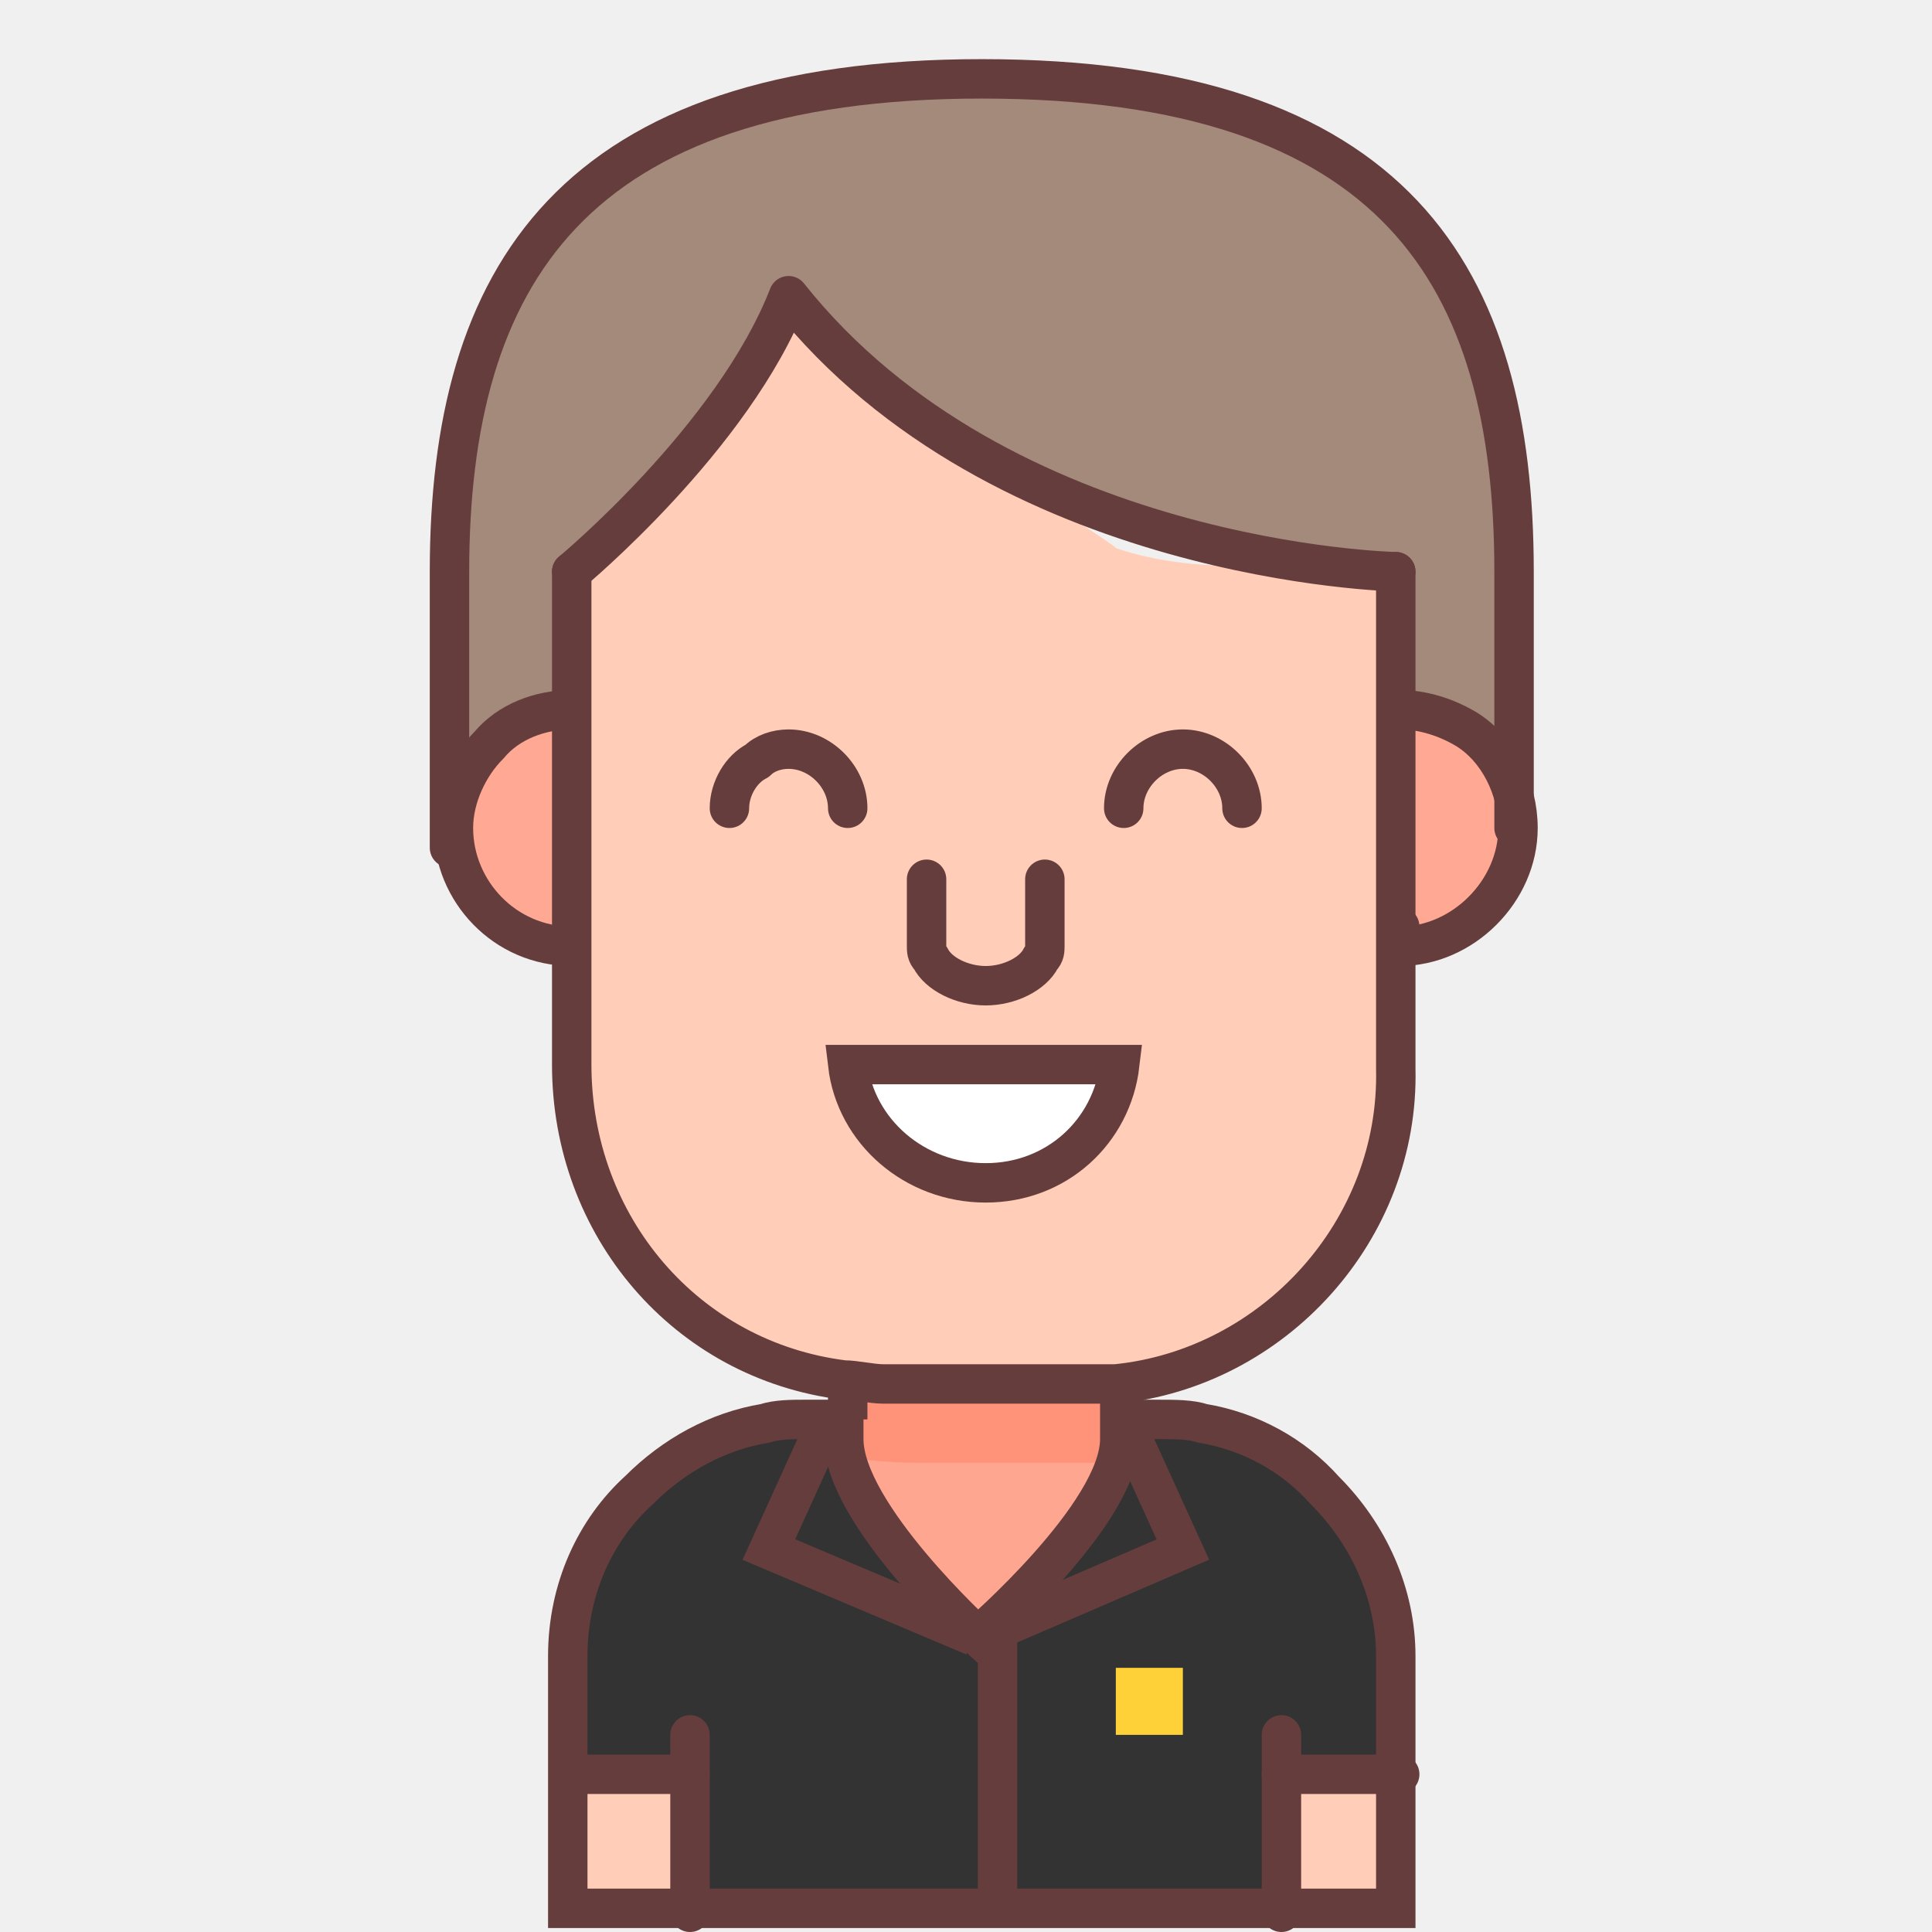
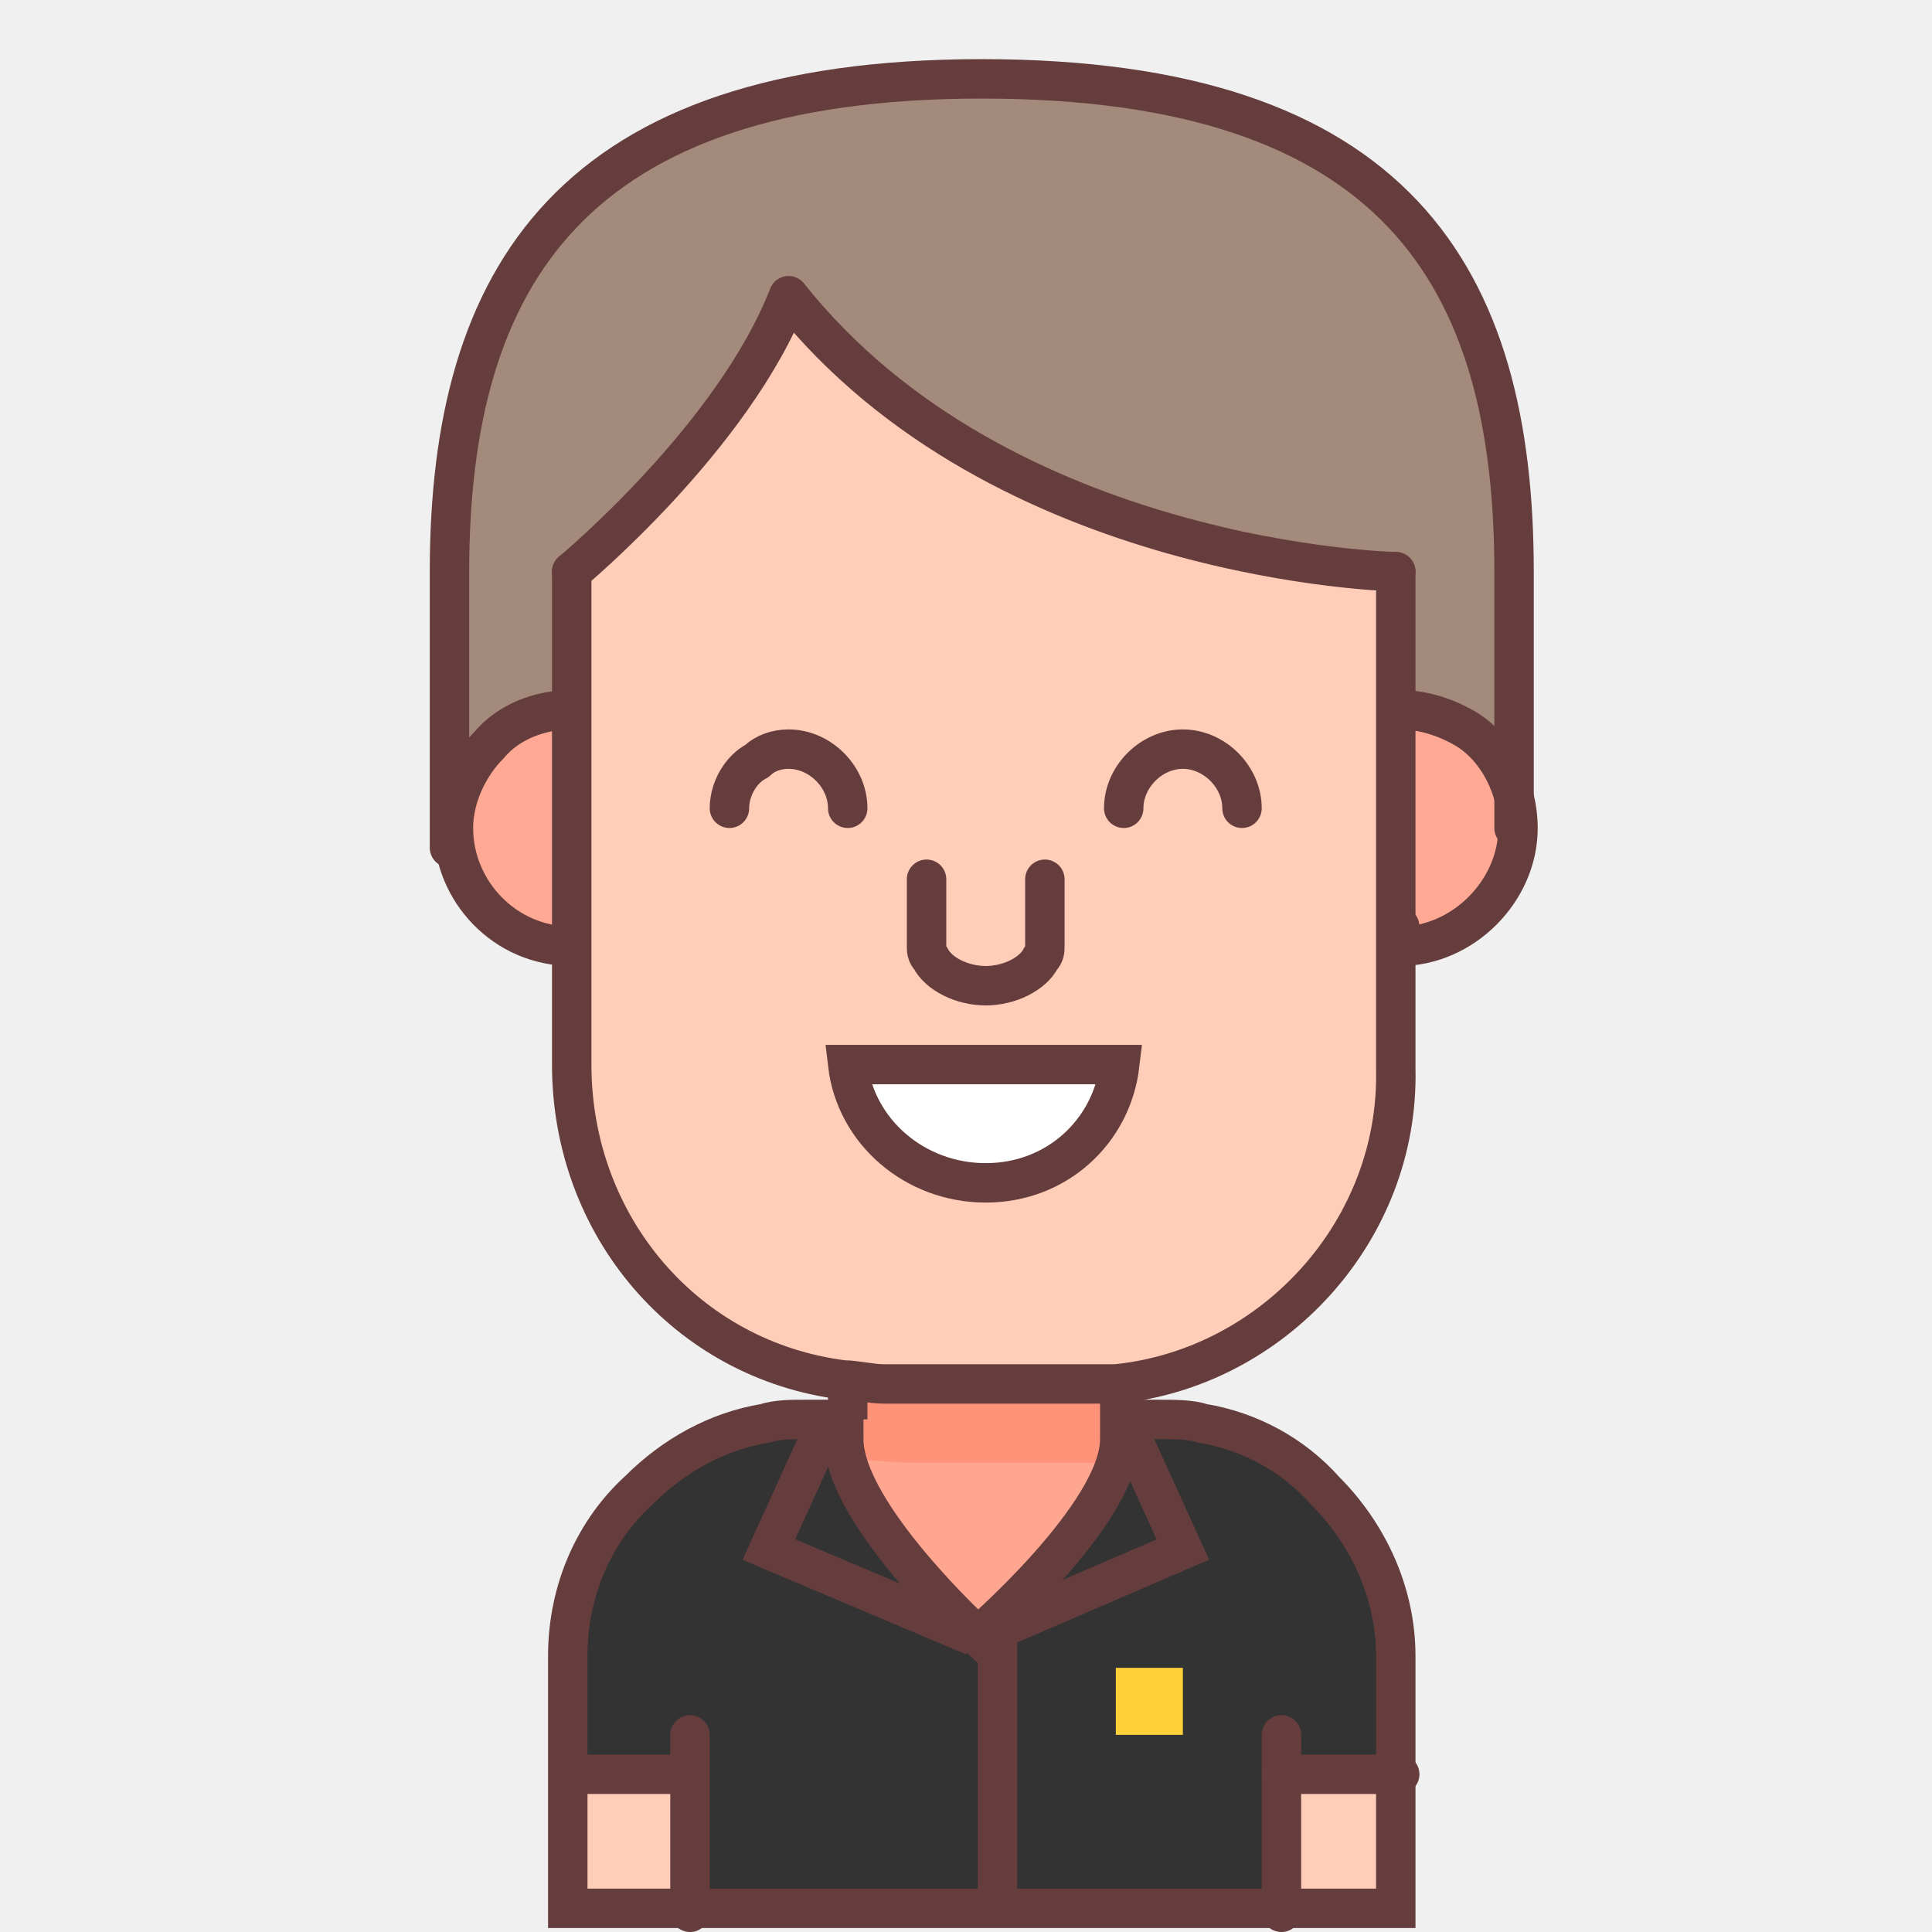
<svg xmlns="http://www.w3.org/2000/svg" version="1.1" id="Layer_1" x="0px" y="0px" viewBox="0 0 49 49" style="enable-background:new 0 0 49 49;" xml:space="preserve">
  <style type="text/css">
	.st0{fill:#A48A7B;}
	.st1{fill:#FFCDB8;}
	.st2{fill:#FFA894;}
	.st3{fill:#333333;}
	.st4{fill:#FFA691;}
	.st5{fill:#FF9379;}
	.st6{fill:#FFFFFF;}
	.st7{fill:none;stroke:#663D3D;stroke-linecap:round;stroke-linejoin:round;stroke-miterlimit:10;}
	.st8{fill:none;stroke:#663D3D;stroke-miterlimit:10;}
	.st9{fill:#FFFFFF;stroke:#663D3D;stroke-miterlimit:10;}
	.st10{fill:#FFD138;}
</style>
  <path class="st0" d="M11.4,21.5L11.4,21.5v-1v-6C11.4,7,16,2,25,2c11.4,0,13.5,5,13.5,12.5V21l0,0l0,0l-2.9-3v-1.2v-2.3  c0,0-10.1-0.2-15.5-7c-1.4,3.6-5.5,7-5.5,7V17v1" />
-   <path class="st1" d="M35.3,16.8c0-0.2,0-0.3,0-0.5c0-3.1-3.5-1.2-7-2.4c0-0.1-5.7-3.6-8.5-6.4c-1.4,2.6-5.5,7-5.5,8.8  c0,0.3,0,0.5,0.1,0.8h0c0,3.5,0,2.5,0,6h-0.1v0.5V24v3c0,4.1,3,7.5,7,8c0.3,0,0.7,0.1,1,0.1h5c0.3,0,0.6,0,0.9,0  c4-0.4,7.2-3.9,7.1-8v-3v-0.6V23h0.1C35.5,20.4,35.5,19.3,35.3,16.8L35.3,16.8z" />
+   <path class="st1" d="M35.3,16.8c0-0.2,0-0.3,0-0.5c0-3.1-5.3-2.7-8.8-3.9c0-0.1-3.9-2.1-6.7-4.9c-1.4,2.6-5.5,7-5.5,8.8  c0,0.3,0,0.5,0.1,0.8l0,0c0,3.5,0,2.5,0,6h-0.1v0.5V24v3c0,4.1,3,7.5,7,8c0.3,0,0.7,0.1,1,0.1h5c0.3,0,0.6,0,0.9,0  c4-0.4,7.2-3.9,7.1-8v-3v-0.6V23h0.1C35.5,20.4,35.5,19.3,35.3,16.8L35.3,16.8z" />
  <path class="st2" d="M38.5,21c0,1.6-1.4,3-3,3c0-3.5,0-2.5,0-6C37.2,18,38.5,19.4,38.5,21z" />
  <rect x="32.5" y="45" class="st1" width="3" height="3.4" />
  <path class="st3" d="M17.5,45h-3v-3c0-3,2.2-5.4,5-5.9l2-0.1c0,2,3.4,5.5,3.4,5.5s3.6-3.2,3.6-5l2.2-0.4c2.8,0.5,4.9,2.9,4.9,5.9v3  h-3v3.4h-15L17.5,45L17.5,45z" />
  <path class="st4" d="M28.5,36.5c0,1.9-3,4.5-3.5,4.5c-1.6,0-3.5-2.6-3.5-4.5c0-0.1,0-1.6,0-1.6h7C28.5,35,28.5,36.1,28.5,36.5z" />
  <path class="st5" d="M28.5,35c0,0-6.2,0-7-0.1c0,0.1,0,1.5,0,1.6c0,0.2,0,0.3,0,0.5c0.4,0,0.9,0.1,1.8,0.1h4.1c0.3,0,0.6,0,0.9,0  c0-0.2,0-0.5,0-0.5L28.5,35z" />
  <path class="st6" d="M28.3,27c-0.2,1.7-1.7,3-3.4,3c-1.8,0-3.2-1.3-3.5-3C24,27,25.8,27,28.3,27z" />
  <rect x="14.5" y="45" class="st1" width="3" height="3.4" />
  <path class="st2" d="M14.5,24c-2.7,0-4-3.2-2.1-5.1c0.5-0.5,1.3-0.9,2.1-0.9C14.5,21.5,14.5,20.5,14.5,24z" />
  <path class="st7" d="M14.5,14.5c0,0,4.1-3.4,5.5-7c5.4,6.8,15.4,7,15.4,7" />
  <path class="st7" d="M14.5,24" />
  <path class="st7" d="M35.5,23.5c0,0.2,0,0.3,0,0.5" />
  <line class="st8" x1="21.5" y1="36" x2="21.5" y2="35" />
  <line class="st8" x1="28.5" y1="36" x2="28.5" y2="35" />
  <path class="st8" d="M35.5,18c0.6,0,1.2,0.2,1.7,0.5C38,19,38.5,20,38.5,21c0,1.6-1.4,3-3,3" />
  <path class="st8" d="M35.5,23" />
  <path class="st8" d="M14.5,18c-0.8,0-1.6,0.3-2.1,0.9c-0.5,0.5-0.9,1.3-0.9,2.1c0,1.6,1.3,3,3,3" />
  <polyline class="st7" points="17.5,44 17.5,45 17.5,48.5 " />
  <polyline class="st7" points="32.5,44 32.5,45 32.5,48.5 " />
-   <path class="st7" d="M23.5,22.3V24c0,0.1,0,0.2,0.1,0.3c0.2,0.4,0.8,0.7,1.4,0.7c0.6,0,1.2-0.3,1.4-0.7c0.1-0.1,0.1-0.2,0.1-0.3  v-1.7" />
-   <path class="st9" d="M21.5,27c0.2,1.7,1.7,3,3.5,3c1.8,0,3.2-1.3,3.4-3H25H21.5z" />
+   <path class="st7" d="M23.5,22.3V24c0,0.1,0,0.2,0.1,0.3c0.2,0.4,0.8,0.7,1.4,0.7s1.2-0.3,1.4-0.7c0.1-0.1,0.1-0.2,0.1-0.3v-1.7" />
+   <path class="st9" d="M21.5,27c0.2,1.7,1.7,3,3.5,3s3.2-1.3,3.4-3H25H21.5z" />
  <path class="st7" d="M18.5,20.5c0-0.5,0.3-1,0.7-1.2c0.2-0.2,0.5-0.3,0.8-0.3c0.8,0,1.5,0.7,1.5,1.5" />
  <path class="st7" d="M28.5,20.5c0-0.8,0.7-1.5,1.5-1.5s1.5,0.7,1.5,1.5" />
  <line class="st7" x1="14.5" y1="45" x2="17.5" y2="45" />
  <line class="st7" x1="32.5" y1="45" x2="35.5" y2="45" />
  <path class="st7" d="M14.5,14.5V27c0,4.1,2.9,7.5,6.9,8c0.3,0,0.7,0.1,1,0.1h5c0.3,0,0.6,0,0.9,0c4-0.4,7.2-3.9,7.1-8V14.5v9.6" />
  <path class="st7" d="M23.5,24" />
  <path class="st7" d="M19.5,36.5" />
  <path class="st7" d="M30.5,36.5" />
  <path class="st8" d="M30.5,36.1c1.2,0.2,2.3,0.8,3.1,1.7c1.1,1.1,1.8,2.6,1.8,4.2v3v3.4h-3h-15h-3V45v-3c0-1.7,0.7-3.2,1.8-4.2  c0.9-0.9,2-1.5,3.2-1.7c0.3-0.1,0.7-0.1,1-0.1h1v0.5c0,1.9,3.4,5,3.4,5s3.6-3.1,3.6-5V36h1C29.8,36,30.2,36,30.5,36.1z" />
  <path class="st7" d="M11.4,21.5L11.4,21.5v-1v-6C11.4,7,14.5,2,24.9,2c10.5,0,13.5,5,13.5,12.5V21l0,0l0,0" />
  <path class="st10" d="M25,40" />
  <polyline class="st8" points="21,36 19.5,39.3 24.7,41.5 " />
  <polyline class="st8" points="28.5,36 30,39.3 24.9,41.5 " />
  <line class="st8" x1="25.3" y1="41.5" x2="25.3" y2="48.3" />
  <rect x="28.3" y="42.3" class="st10" width="1.7" height="1.7" />
</svg>
